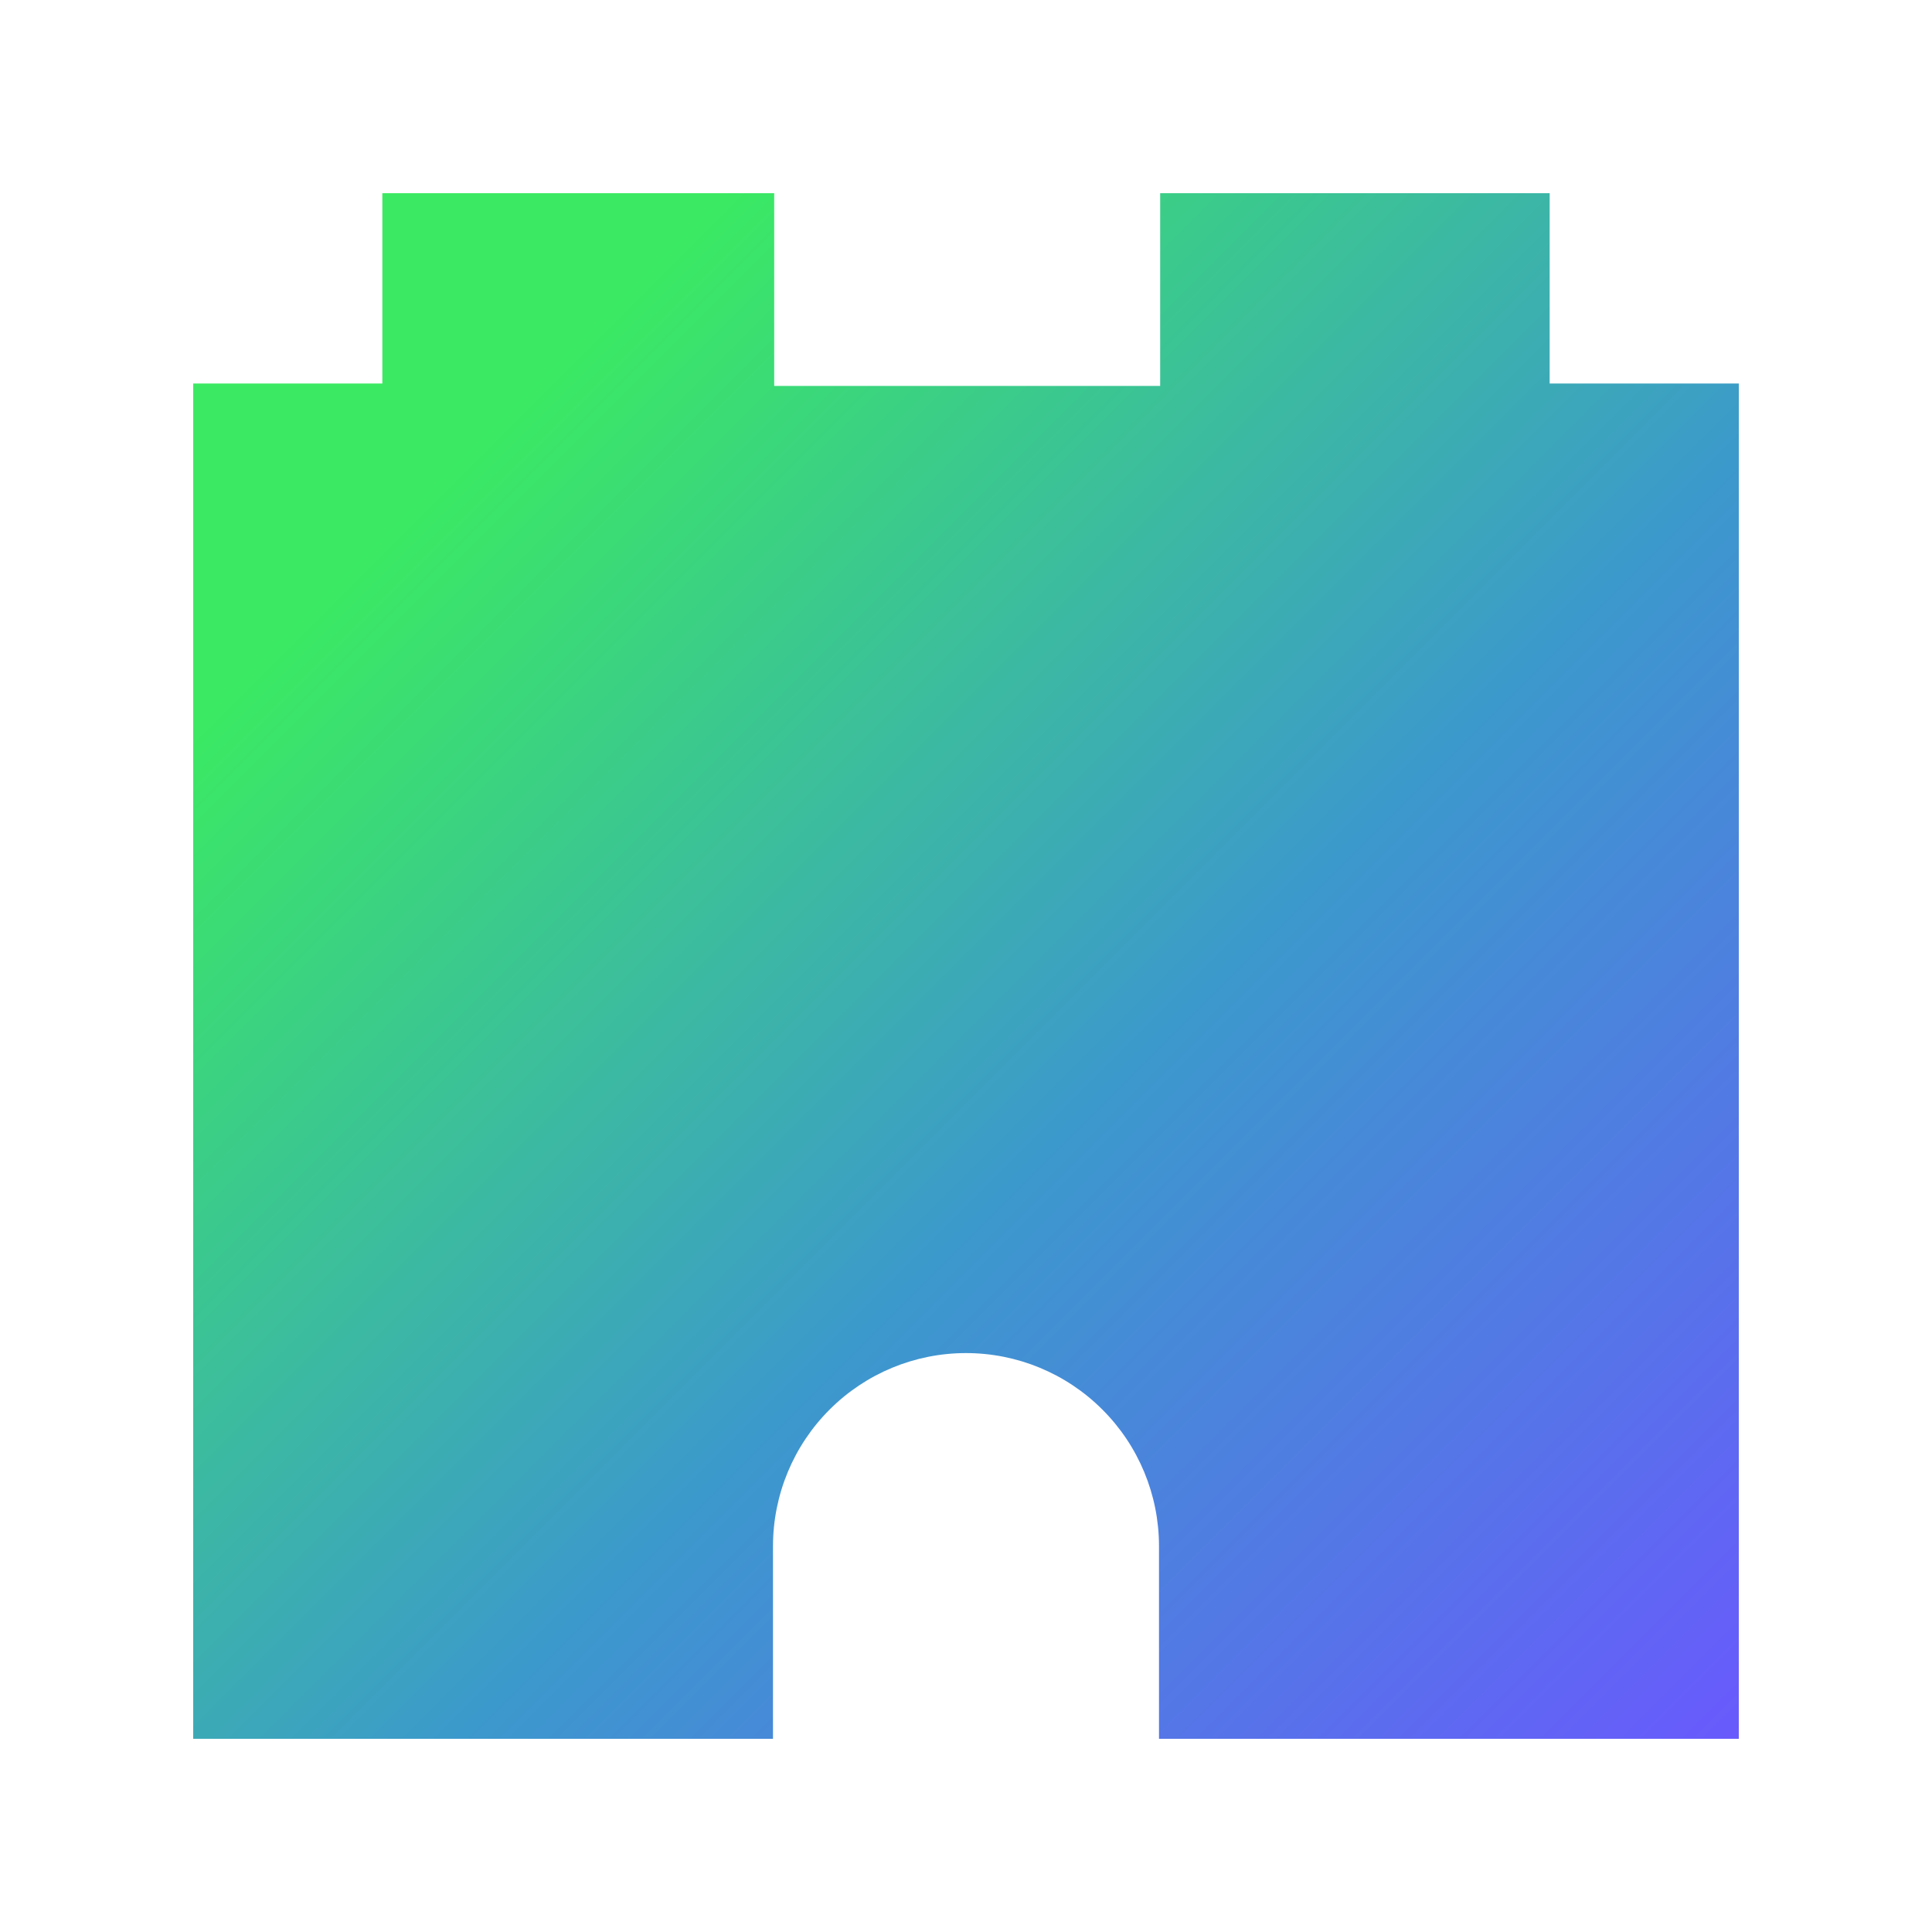
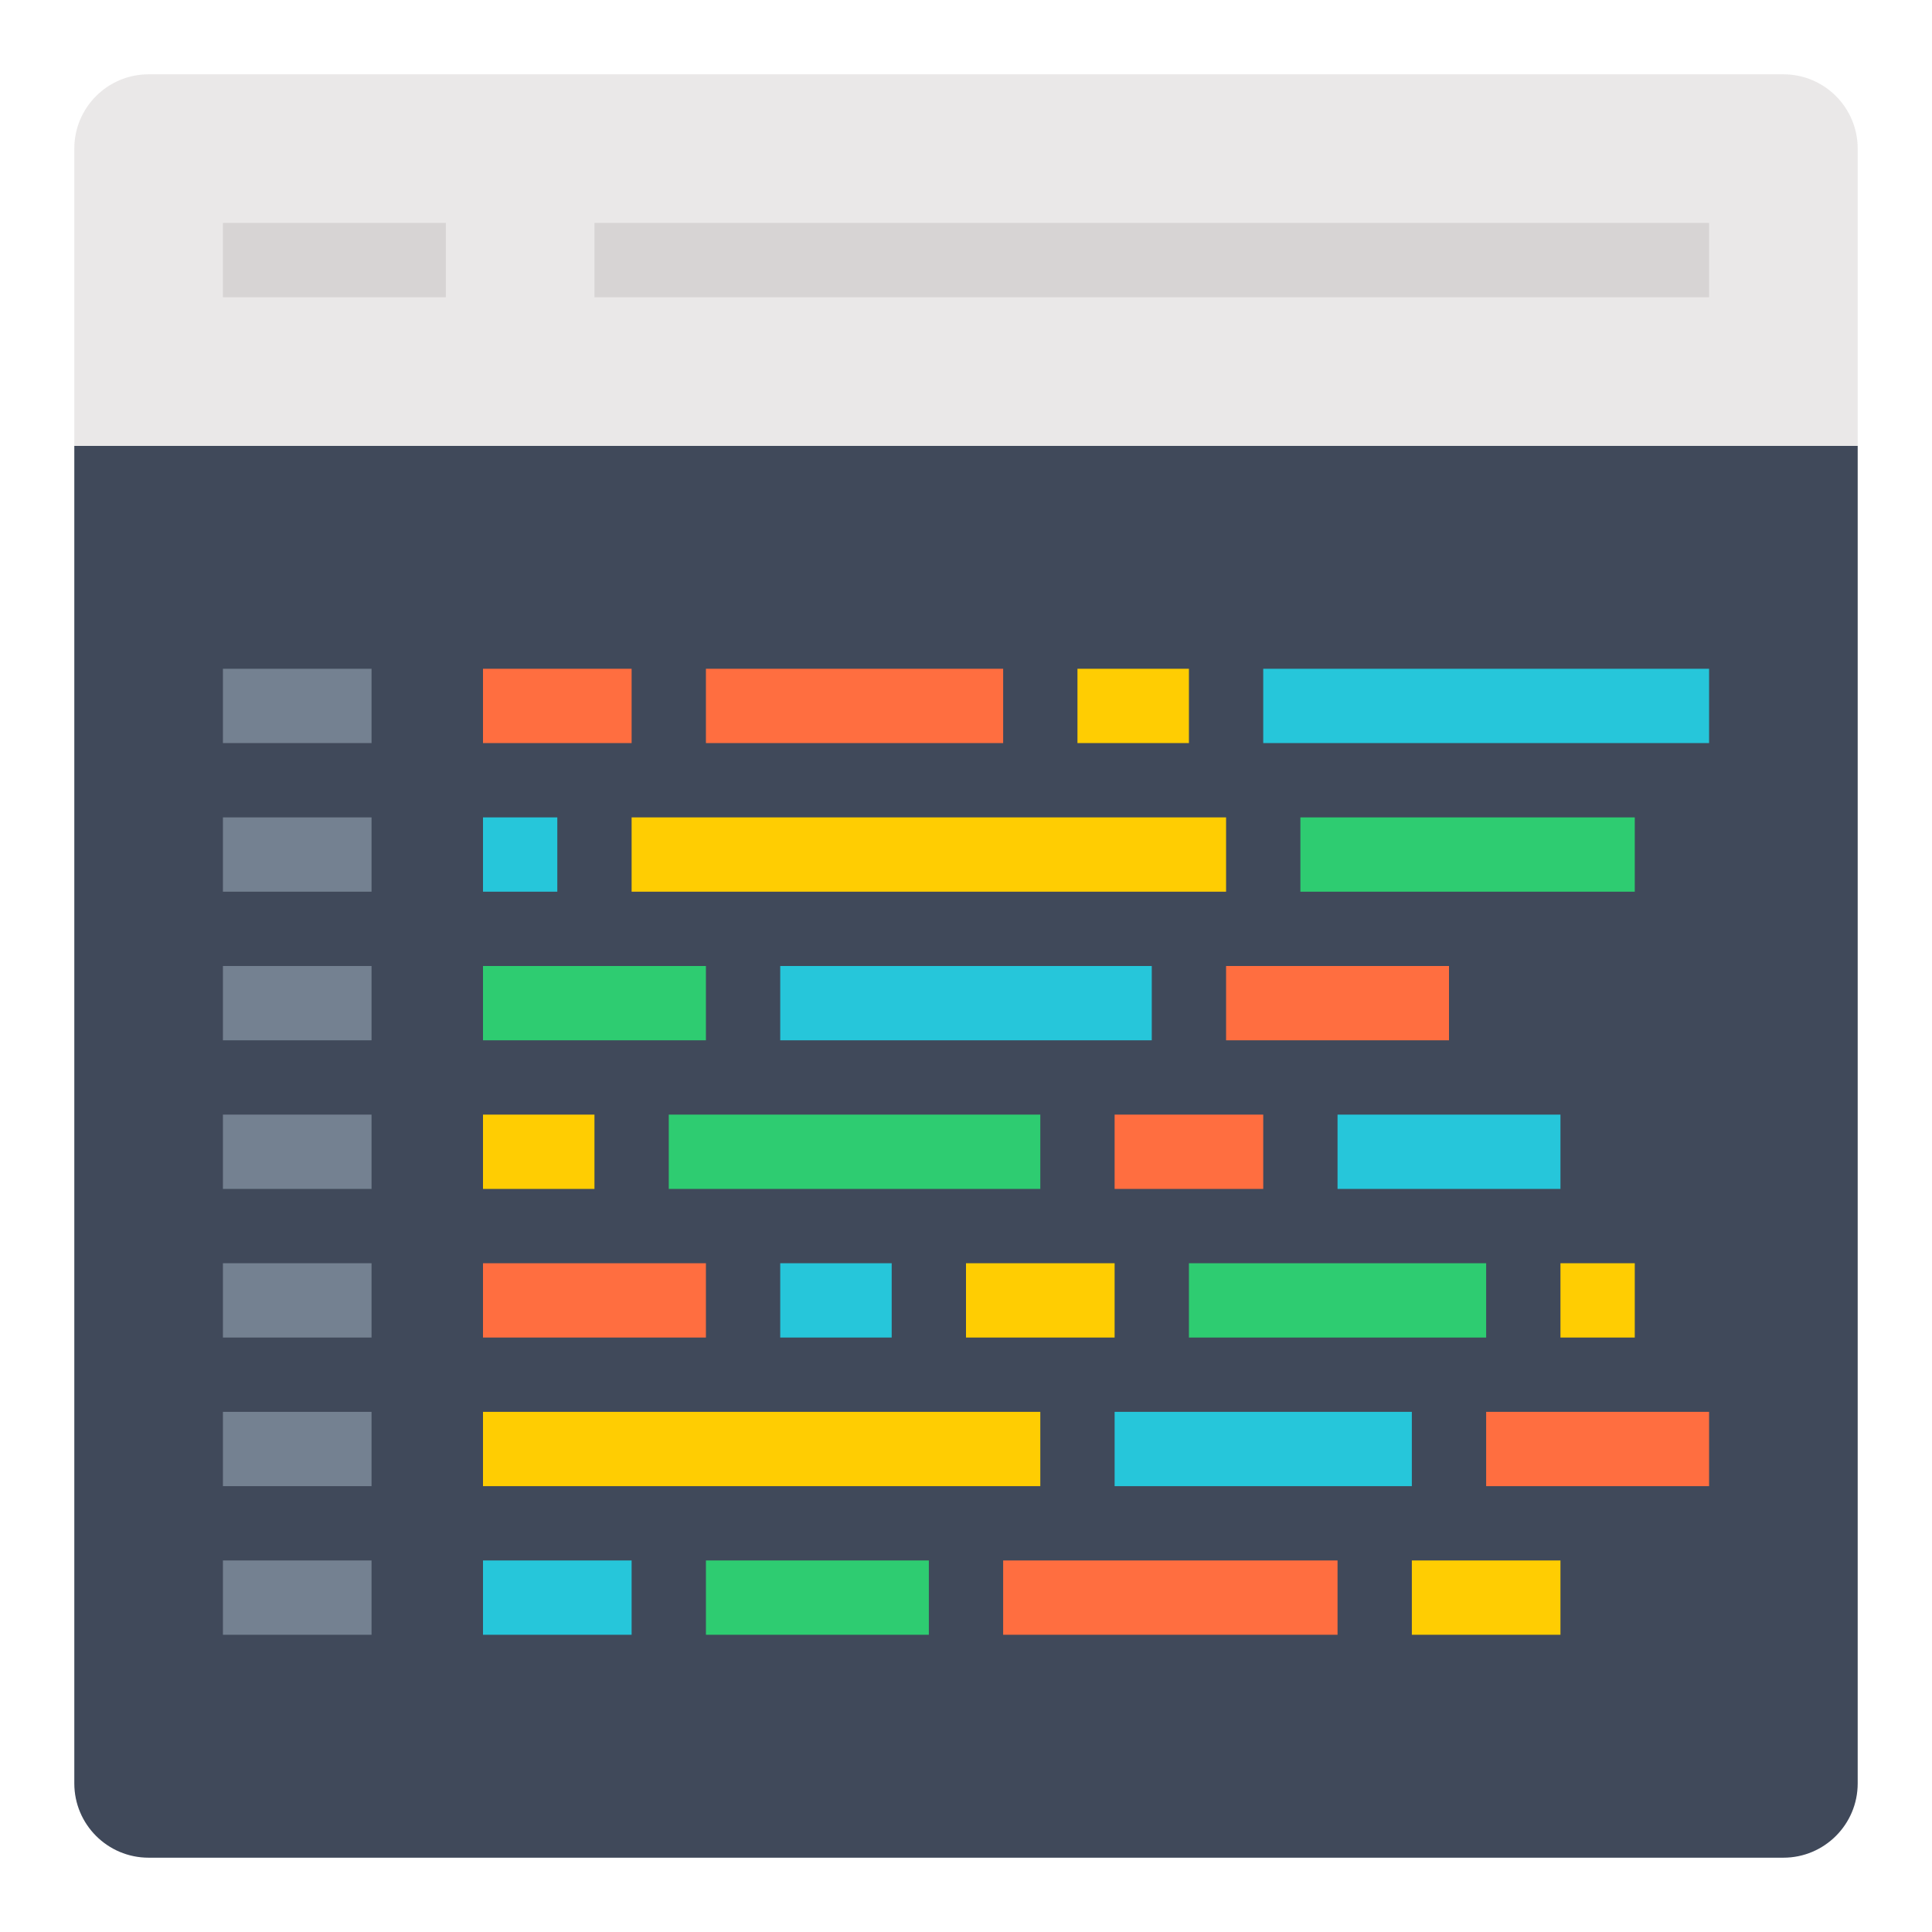
- <svg xmlns="http://www.w3.org/2000/svg" width="40" height="40" viewBox="0 0 40 40" fill="none">
-   <path d="M32.084 7.94V4H24.02V7.99H16.029V4H7.916V7.94H4V36H16.004V32.005C16.006 30.946 16.427 29.931 17.177 29.183C17.926 28.434 18.941 28.014 20 28.014C21.059 28.014 22.074 28.434 22.823 29.183C23.573 29.931 23.994 30.946 23.996 32.005V36H36V7.94H32.084Z" fill="url(#paint0_linear)" />
-   <defs>
-     <linearGradient id="paint0_linear" x1="2.942" y1="4.9" x2="37.777" y2="39.734" gradientUnits="userSpaceOnUse">
-       <stop offset="0.159" stop-color="#3BEA62" />
-       <stop offset="0.54" stop-color="#3C99CC" />
-       <stop offset="0.937" stop-color="#6B57FF" />
-     </linearGradient>
-   </defs>
+ <svg xmlns="http://www.w3.org/2000/svg" viewBox="0 0 52 52">
+   <g id="coding-browser">
+     <g id="coding-browser-2">
+       <g id="browser">
+         <path d="M4,50H48a2,2,0,0,0,2-2V12H2V48A2,2,0,0,0,4,50Z" fill="#40495a" />
+         <path d="M48,2H4A2,2,0,0,0,2,4v8H50V4A2,2,0,0,0,48,2Z" fill="#eae8e8" />
+         <rect x="6" y="6" width="6" height="2" fill="#d7d4d4" />
+         <rect x="16" y="6" width="30" height="2" fill="#d7d4d4" />
+       </g>
+       <g id="coding-browser-3">
+         <rect x="6" y="42" width="4" height="2" fill="#748191" />
+         <rect x="6" y="34" width="4" height="2" fill="#748191" />
+         <rect x="6" y="38" width="4" height="2" fill="#748191" />
+         <rect x="6" y="26" width="4" height="2" fill="#748191" />
+         <rect x="6" y="30" width="4" height="2" fill="#748191" />
+         <rect x="6" y="18" width="4" height="2" fill="#748191" />
+         <rect x="6" y="22" width="4" height="2" fill="#748191" />
+         <rect x="13" y="30" width="3" height="2" fill="#ffcd02" />
+         <rect x="18" y="30" width="10" height="2" fill="#2ecc71" />
+         <rect x="30" y="30" width="4" height="2" fill="#ff6e40" />
+         <rect x="36" y="30" width="6" height="2" fill="#26c6da" />
+         <rect x="13" y="26" width="6" height="2" fill="#2ecc71" />
+         <rect x="21" y="26" width="10" height="2" fill="#26c6da" />
+         <rect x="33" y="26" width="6" height="2" fill="#ff6e40" />
+         <rect x="13" y="34" width="6" height="2" fill="#ff6e40" />
+         <rect x="21" y="34" width="3" height="2" fill="#26c6da" />
+         <rect x="26" y="34" width="4" height="2" fill="#ffcd02" />
+         <rect x="32" y="34" width="8" height="2" fill="#2ecc71" />
+         <rect x="42" y="34" width="2" height="2" fill="#ffcd02" />
+         <rect x="13" y="22" width="2" height="2" fill="#26c6da" />
+         <rect x="17" y="22" width="16" height="2" fill="#ffcd02" />
+         <rect x="35" y="22" width="9" height="2" fill="#2ecc71" />
+         <rect x="13" y="18" width="4" height="2" fill="#ff6e40" />
+         <rect x="19" y="18" width="8" height="2" fill="#ff6e40" />
+         <rect x="29" y="18" width="3" height="2" fill="#ffcd02" />
+         <rect x="34" y="18" width="12" height="2" fill="#26c6da" />
+         <rect x="13" y="38" width="15" height="2" fill="#ffcd02" />
+         <rect x="30" y="38" width="8" height="2" fill="#26c6da" />
+         <rect x="40" y="38" width="6" height="2" fill="#ff6e40" />
+         <rect x="13" y="42" width="4" height="2" fill="#26c6da" />
+         <rect x="19" y="42" width="6" height="2" fill="#2ecc71" />
+         <rect x="27" y="42" width="9" height="2" fill="#ff6e40" />
+         <rect x="38" y="42" width="4" height="2" fill="#ffcd02" />
+       </g>
+     </g>
+   </g>
</svg>
